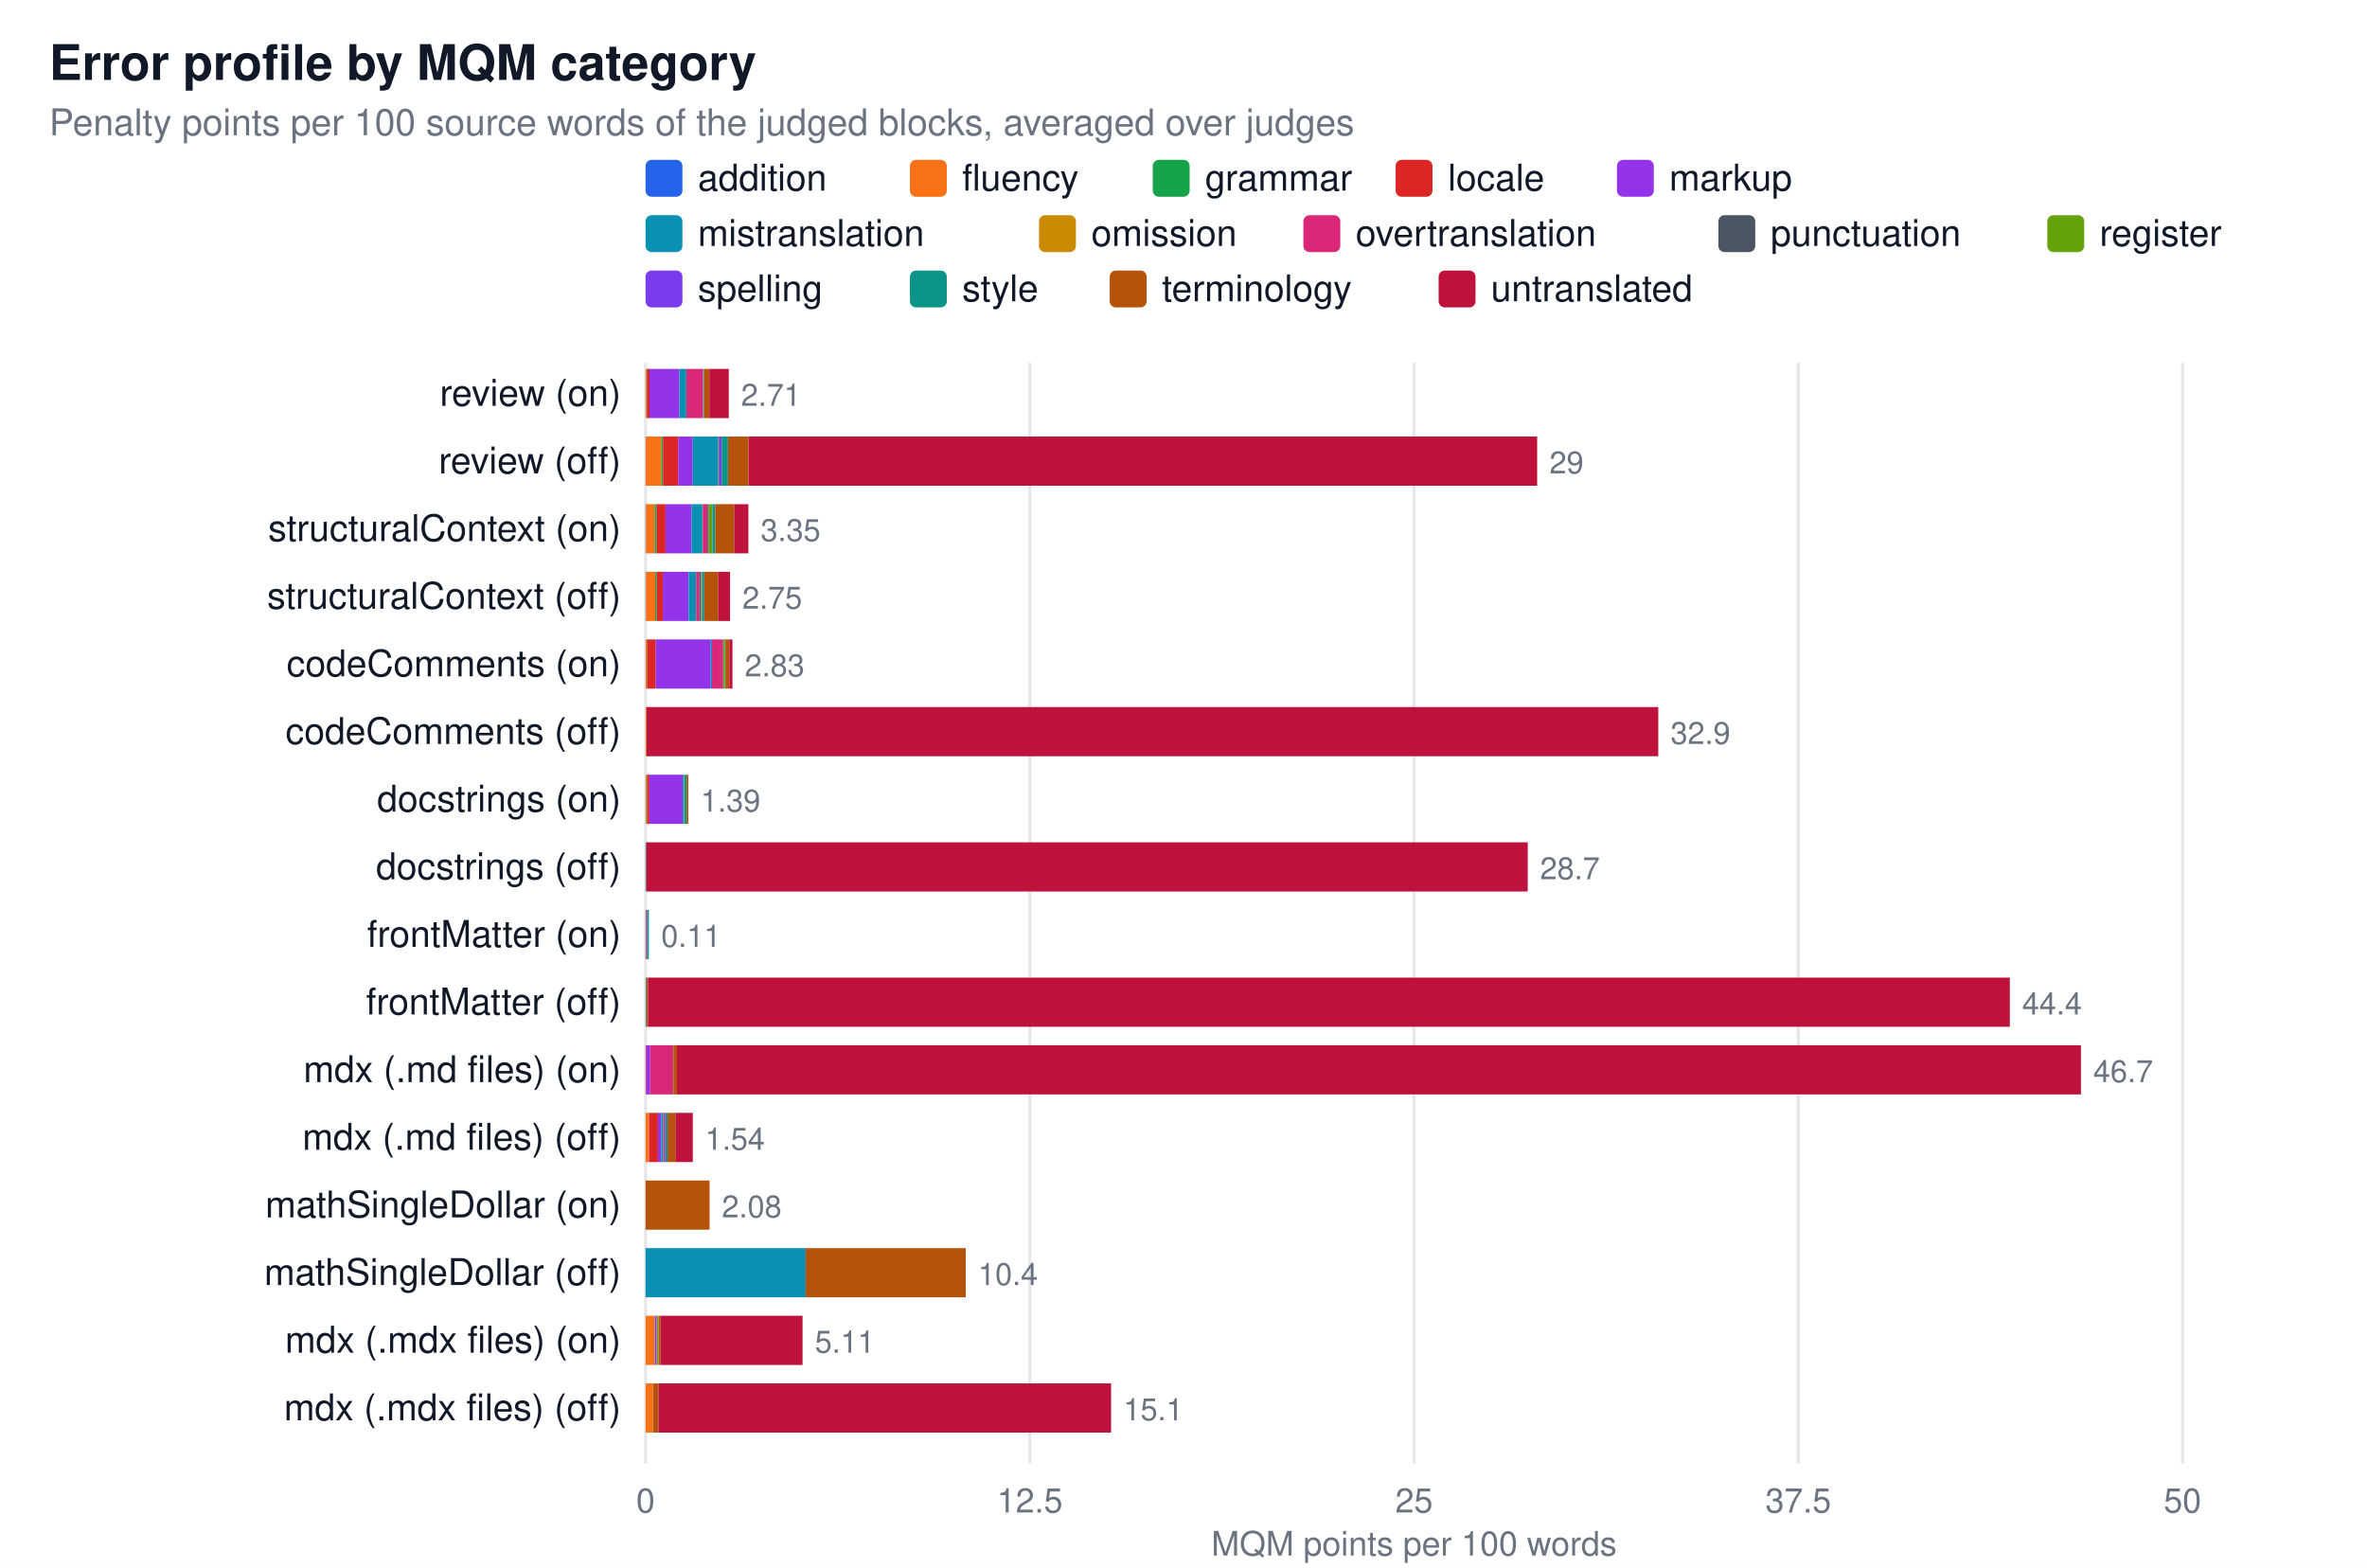
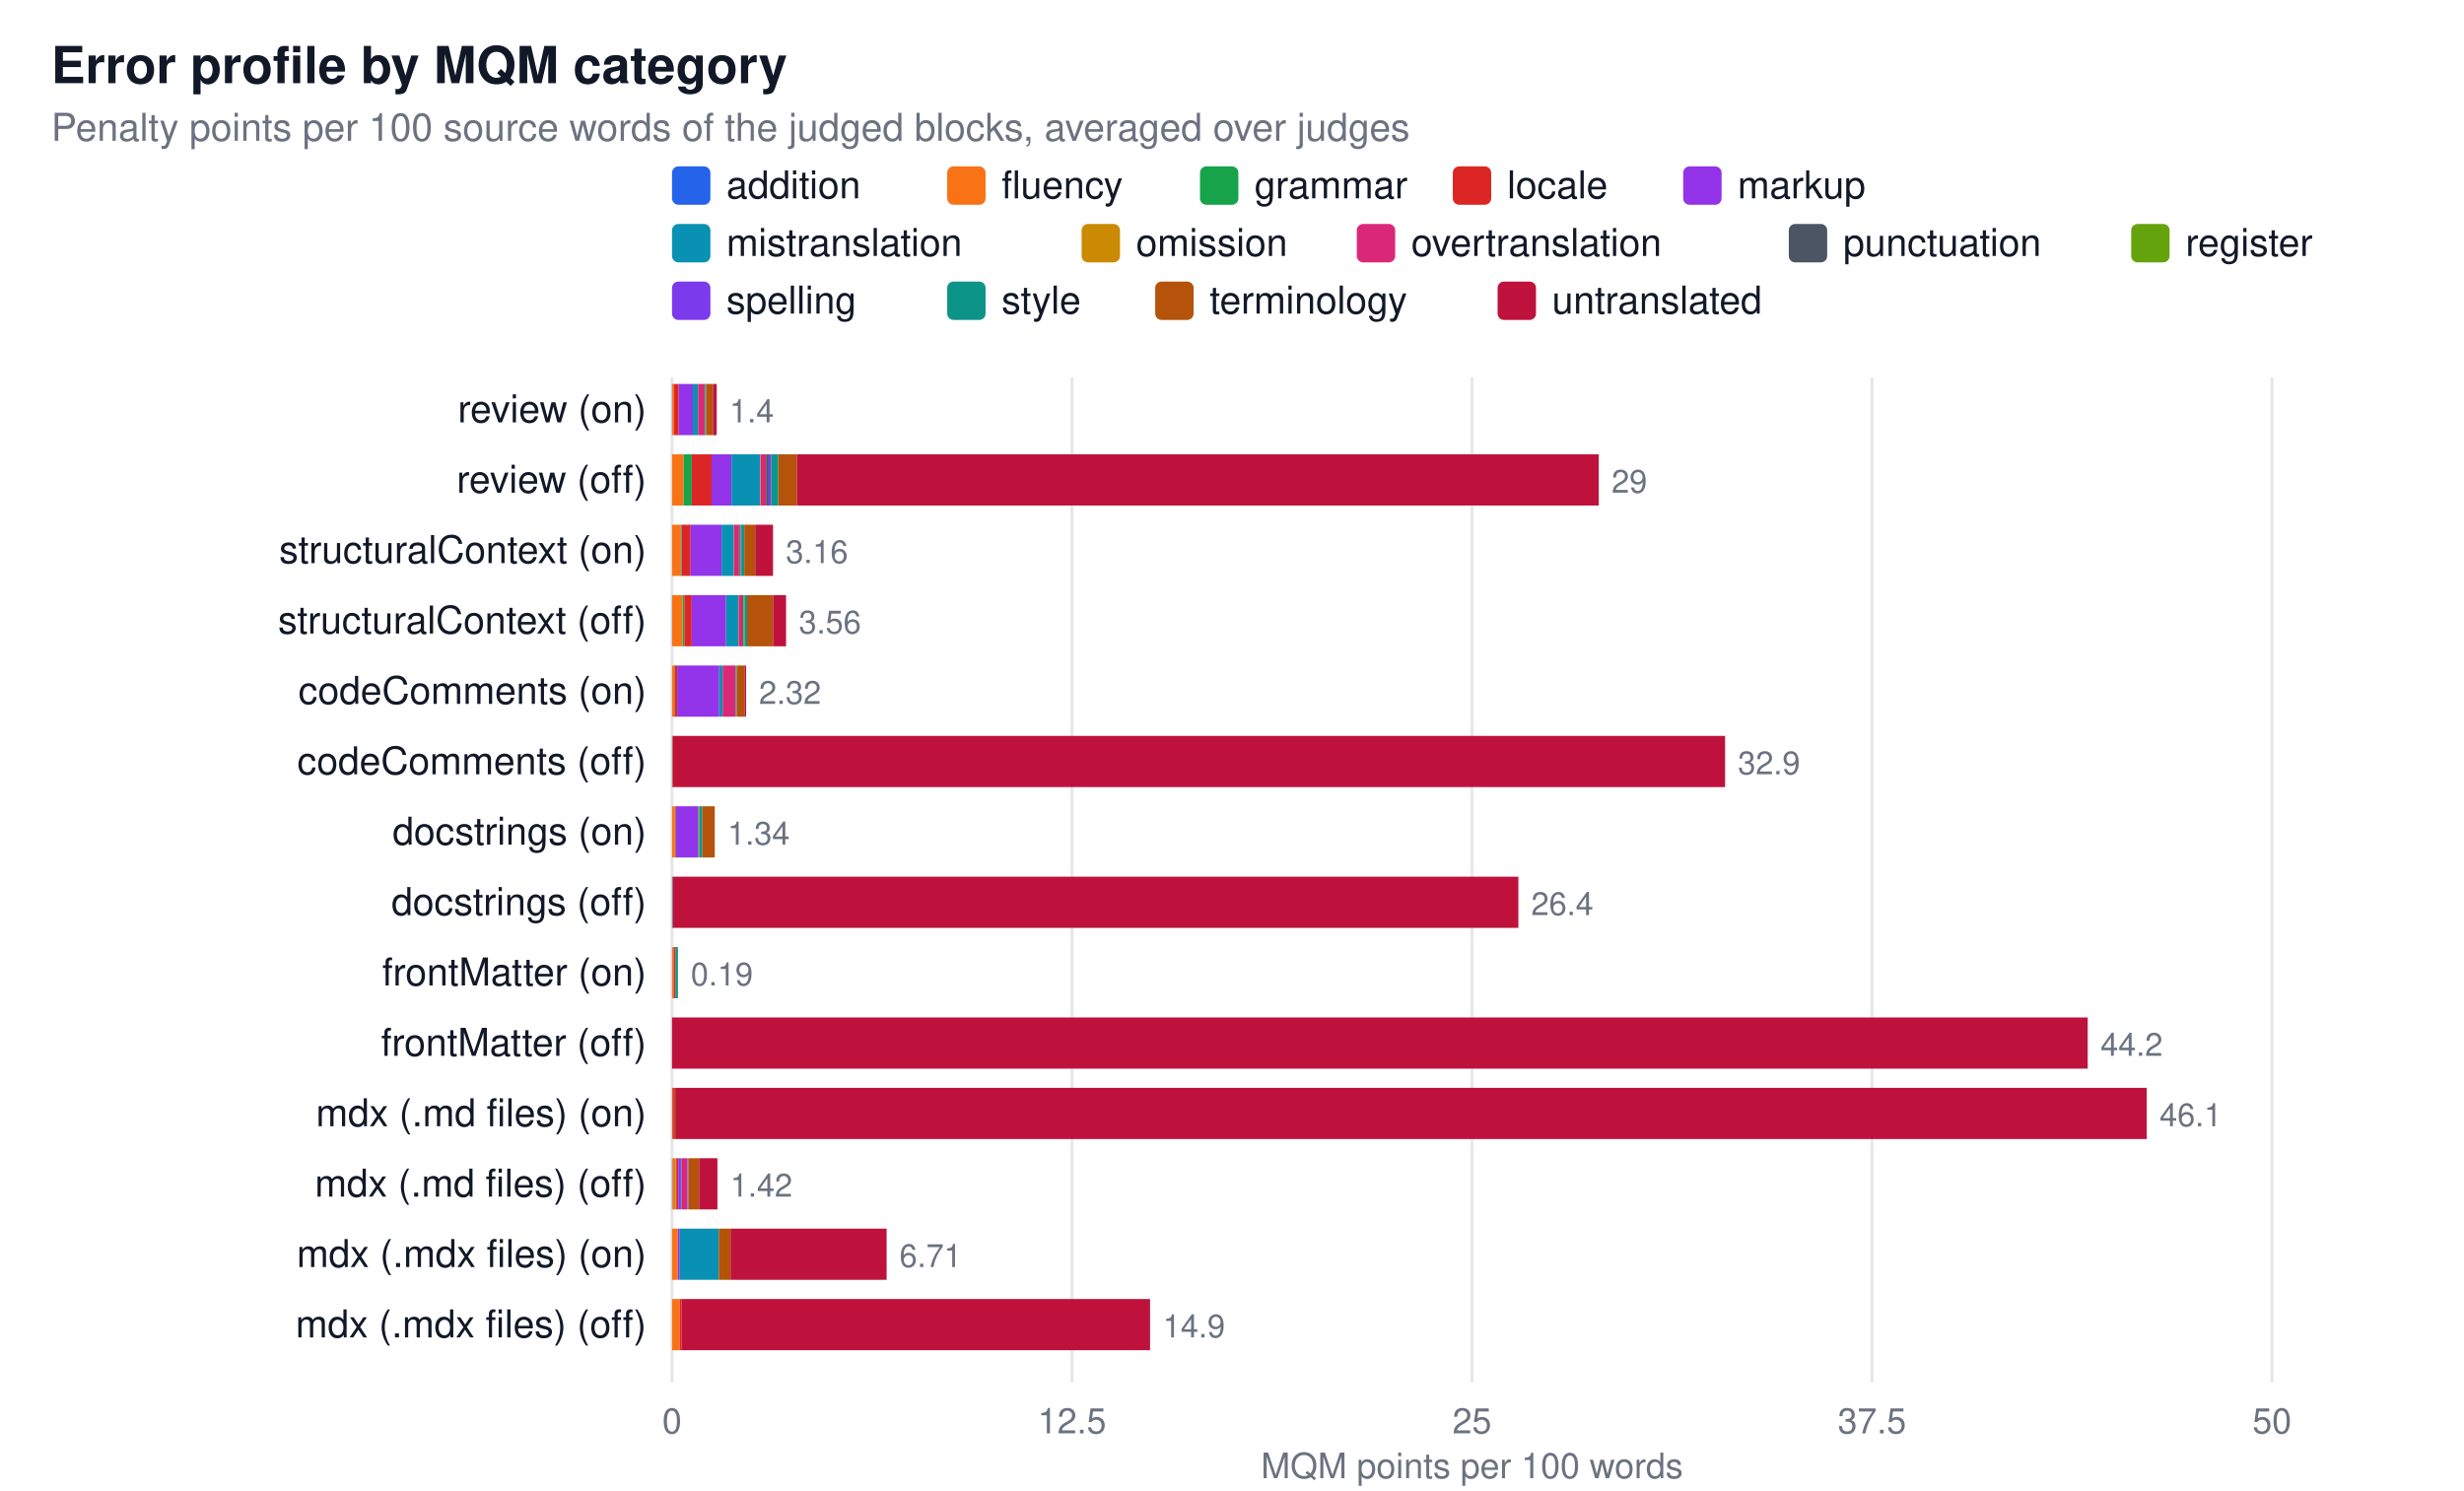
- <svg xmlns="http://www.w3.org/2000/svg" width="770" height="510" viewBox="0 0 770 510" font-family="Segoe UI, Helvetica, Arial, sans-serif">
+ <svg xmlns="http://www.w3.org/2000/svg" width="770" height="466" viewBox="0 0 770 466" font-family="Segoe UI, Helvetica, Arial, sans-serif">
  <rect width="100%" height="100%" fill="#ffffff" />
  <text x="16" y="26" font-size="16" font-weight="600" fill="#111827">Error profile by MQM category</text>
  <text x="16" y="44" font-size="12" fill="#6b7280">Penalty points per 100 source words of the judged blocks, averaged over judges</text>
  <rect x="210" y="52" width="12" height="12" rx="2" fill="#2563eb" />
  <text x="227" y="62" font-size="12" fill="#111827">addition</text>
  <rect x="296" y="52" width="12" height="12" rx="2" fill="#f97316" />
  <text x="313" y="62" font-size="12" fill="#111827">fluency</text>
  <rect x="375" y="52" width="12" height="12" rx="2" fill="#16a34a" />
  <text x="392" y="62" font-size="12" fill="#111827">grammar</text>
  <rect x="454" y="52" width="12" height="12" rx="2" fill="#dc2626" />
  <text x="471" y="62" font-size="12" fill="#111827">locale</text>
  <rect x="526" y="52" width="12" height="12" rx="2" fill="#9333ea" />
  <text x="543" y="62" font-size="12" fill="#111827">markup</text>
  <rect x="210" y="70" width="12" height="12" rx="2" fill="#0891b2" />
  <text x="227" y="80" font-size="12" fill="#111827">mistranslation</text>
  <rect x="338" y="70" width="12" height="12" rx="2" fill="#ca8a04" />
  <text x="355" y="80" font-size="12" fill="#111827">omission</text>
  <rect x="424" y="70" width="12" height="12" rx="2" fill="#db2777" />
  <text x="441" y="80" font-size="12" fill="#111827">overtranslation</text>
  <rect x="559" y="70" width="12" height="12" rx="2" fill="#4b5563" />
  <text x="576" y="80" font-size="12" fill="#111827">punctuation</text>
  <rect x="666" y="70" width="12" height="12" rx="2" fill="#65a30d" />
  <text x="683" y="80" font-size="12" fill="#111827">register</text>
  <rect x="210" y="88" width="12" height="12" rx="2" fill="#7c3aed" />
  <text x="227" y="98" font-size="12" fill="#111827">spelling</text>
  <rect x="296" y="88" width="12" height="12" rx="2" fill="#0d9488" />
  <text x="313" y="98" font-size="12" fill="#111827">style</text>
  <rect x="361" y="88" width="12" height="12" rx="2" fill="#b45309" />
  <text x="378" y="98" font-size="12" fill="#111827">terminology</text>
  <rect x="468" y="88" width="12" height="12" rx="2" fill="#be123c" />
  <text x="485" y="98" font-size="12" fill="#111827">untranslated</text>
-   <line x1="210" y1="118" x2="210" y2="476" stroke="#e5e7eb" />
-   <text x="210" y="492" font-size="11" text-anchor="middle" fill="#6b7280">0</text>
-   <line x1="335" y1="118" x2="335" y2="476" stroke="#e5e7eb" />
-   <text x="335" y="492" font-size="11" text-anchor="middle" fill="#6b7280">12.5</text>
-   <line x1="460" y1="118" x2="460" y2="476" stroke="#e5e7eb" />
-   <text x="460" y="492" font-size="11" text-anchor="middle" fill="#6b7280">25</text>
-   <line x1="585" y1="118" x2="585" y2="476" stroke="#e5e7eb" />
-   <text x="585" y="492" font-size="11" text-anchor="middle" fill="#6b7280">37.5</text>
-   <line x1="710" y1="118" x2="710" y2="476" stroke="#e5e7eb" />
-   <text x="710" y="492" font-size="11" text-anchor="middle" fill="#6b7280">50</text>
+   <line x1="210" y1="118" x2="210" y2="432" stroke="#e5e7eb" />
+   <text x="210" y="448" font-size="11" text-anchor="middle" fill="#6b7280">0</text>
+   <line x1="335" y1="118" x2="335" y2="432" stroke="#e5e7eb" />
+   <text x="335" y="448" font-size="11" text-anchor="middle" fill="#6b7280">12.5</text>
+   <line x1="460" y1="118" x2="460" y2="432" stroke="#e5e7eb" />
+   <text x="460" y="448" font-size="11" text-anchor="middle" fill="#6b7280">25</text>
+   <line x1="585" y1="118" x2="585" y2="432" stroke="#e5e7eb" />
+   <text x="585" y="448" font-size="11" text-anchor="middle" fill="#6b7280">37.5</text>
+   <line x1="710" y1="118" x2="710" y2="432" stroke="#e5e7eb" />
+   <text x="710" y="448" font-size="11" text-anchor="middle" fill="#6b7280">50</text>
  <text x="202" y="132" font-size="12" text-anchor="end" fill="#111827">review (on)</text>
-   <rect x="210" y="120" width="0.293" height="16" fill="#f97316" />
-   <rect x="210.293" y="120" width="0.146" height="16" fill="#16a34a" />
-   <rect x="210.439" y="120" width="0.849" height="16" fill="#dc2626" />
-   <rect x="211.288" y="120" width="9.719" height="16" fill="#9333ea" />
-   <rect x="221.007" y="120" width="2.254" height="16" fill="#0891b2" />
-   <rect x="223.261" y="120" width="5.416" height="16" fill="#db2777" />
-   <rect x="228.677" y="120" width="0.059" height="16" fill="#4b5563" />
-   <rect x="228.735" y="120" width="0.088" height="16" fill="#7c3aed" />
-   <rect x="228.823" y="120" width="0.205" height="16" fill="#0d9488" />
-   <rect x="229.028" y="120" width="1.727" height="16" fill="#b45309" />
-   <rect x="230.755" y="120" width="6.323" height="16" fill="#be123c" />
-   <text x="241.078" y="132" font-size="10" fill="#6b7280">2.71</text>
+   <rect x="210" y="120" width="0.067" height="16" fill="#2563eb" />
+   <rect x="210.067" y="120" width="0.568" height="16" fill="#f97316" />
+   <rect x="210.635" y="120" width="1.471" height="16" fill="#dc2626" />
+   <rect x="212.106" y="120" width="4.413" height="16" fill="#9333ea" />
+   <rect x="216.519" y="120" width="1.638" height="16" fill="#0891b2" />
+   <rect x="218.157" y="120" width="2.039" height="16" fill="#db2777" />
+   <rect x="220.197" y="120" width="0.1" height="16" fill="#4b5563" />
+   <rect x="220.297" y="120" width="0.033" height="16" fill="#7c3aed" />
+   <rect x="220.33" y="120" width="0.334" height="16" fill="#0d9488" />
+   <rect x="220.665" y="120" width="2.14" height="16" fill="#b45309" />
+   <rect x="222.804" y="120" width="1.17" height="16" fill="#be123c" />
+   <text x="227.974" y="132" font-size="10" fill="#6b7280">1.4</text>
  <text x="202" y="154" font-size="12" text-anchor="end" fill="#111827">review (off)</text>
-   <rect x="210" y="142" width="0.029" height="16" fill="#2563eb" />
-   <rect x="210.029" y="142" width="5.181" height="16" fill="#f97316" />
-   <rect x="215.211" y="142" width="0.468" height="16" fill="#16a34a" />
-   <rect x="215.679" y="142" width="4.947" height="16" fill="#dc2626" />
-   <rect x="220.626" y="142" width="4.742" height="16" fill="#9333ea" />
-   <rect x="225.369" y="142" width="8.255" height="16" fill="#0891b2" />
-   <rect x="233.624" y="142" width="0.029" height="16" fill="#ca8a04" />
-   <rect x="233.653" y="142" width="0.351" height="16" fill="#4b5563" />
-   <rect x="234.005" y="142" width="0.761" height="16" fill="#7c3aed" />
-   <rect x="234.766" y="142" width="2.049" height="16" fill="#0d9488" />
-   <rect x="236.815" y="142" width="6.674" height="16" fill="#b45309" />
-   <rect x="243.489" y="142" width="256.557" height="16" fill="#be123c" />
-   <text x="504.047" y="154" font-size="10" fill="#6b7280">29</text>
+   <rect x="210" y="142" width="3.644" height="16" fill="#f97316" />
+   <rect x="213.644" y="142" width="2.541" height="16" fill="#16a34a" />
+   <rect x="216.185" y="142" width="6.185" height="16" fill="#dc2626" />
+   <rect x="222.37" y="142" width="6.218" height="16" fill="#9333ea" />
+   <rect x="228.588" y="142" width="8.926" height="16" fill="#0891b2" />
+   <rect x="237.514" y="142" width="0.167" height="16" fill="#ca8a04" />
+   <rect x="237.681" y="142" width="1.705" height="16" fill="#db2777" />
+   <rect x="239.386" y="142" width="0.836" height="16" fill="#4b5563" />
+   <rect x="240.222" y="142" width="0.735" height="16" fill="#7c3aed" />
+   <rect x="240.957" y="142" width="2.273" height="16" fill="#0d9488" />
+   <rect x="243.231" y="142" width="5.784" height="16" fill="#b45309" />
+   <rect x="249.014" y="142" width="250.602" height="16" fill="#be123c" />
+   <text x="503.616" y="154" font-size="10" fill="#6b7280">29</text>
  <text x="202" y="176" font-size="12" text-anchor="end" fill="#111827">structuralContext (on)</text>
-   <rect x="210" y="164" width="0.128" height="16" fill="#2563eb" />
-   <rect x="210.128" y="164" width="2.828" height="16" fill="#f97316" />
-   <rect x="212.956" y="164" width="0.597" height="16" fill="#16a34a" />
-   <rect x="213.553" y="164" width="2.956" height="16" fill="#dc2626" />
-   <rect x="216.509" y="164" width="8.457" height="16" fill="#9333ea" />
-   <rect x="224.966" y="164" width="3.525" height="16" fill="#0891b2" />
-   <rect x="228.491" y="164" width="0.114" height="16" fill="#ca8a04" />
-   <rect x="228.604" y="164" width="1.521" height="16" fill="#db2777" />
-   <rect x="230.125" y="164" width="0.455" height="16" fill="#4b5563" />
-   <rect x="230.58" y="164" width="1.109" height="16" fill="#65a30d" />
-   <rect x="231.688" y="164" width="0.057" height="16" fill="#7c3aed" />
-   <rect x="231.745" y="164" width="0.924" height="16" fill="#0d9488" />
-   <rect x="232.669" y="164" width="6.154" height="16" fill="#b45309" />
-   <rect x="238.823" y="164" width="4.633" height="16" fill="#be123c" />
-   <text x="247.457" y="176" font-size="10" fill="#6b7280">3.35</text>
+   <rect x="210" y="164" width="0.015" height="16" fill="#2563eb" />
+   <rect x="210.015" y="164" width="2.648" height="16" fill="#f97316" />
+   <rect x="212.663" y="164" width="0.278" height="16" fill="#16a34a" />
+   <rect x="212.941" y="164" width="2.897" height="16" fill="#dc2626" />
+   <rect x="215.838" y="164" width="9.657" height="16" fill="#9333ea" />
+   <rect x="225.495" y="164" width="3.804" height="16" fill="#0891b2" />
+   <rect x="229.299" y="164" width="0.044" height="16" fill="#ca8a04" />
+   <rect x="229.343" y="164" width="1.61" height="16" fill="#db2777" />
+   <rect x="230.953" y="164" width="0.307" height="16" fill="#4b5563" />
+   <rect x="231.26" y="164" width="0.219" height="16" fill="#65a30d" />
+   <rect x="231.48" y="164" width="0.161" height="16" fill="#7c3aed" />
+   <rect x="231.641" y="164" width="0.951" height="16" fill="#0d9488" />
+   <rect x="232.592" y="164" width="3.409" height="16" fill="#b45309" />
+   <rect x="236.001" y="164" width="5.575" height="16" fill="#be123c" />
+   <text x="245.576" y="176" font-size="10" fill="#6b7280">3.16</text>
  <text x="202" y="198" font-size="12" text-anchor="end" fill="#111827">structuralContext (off)</text>
-   <rect x="210" y="186" width="0.114" height="16" fill="#2563eb" />
-   <rect x="210.114" y="186" width="3.027" height="16" fill="#f97316" />
-   <rect x="213.141" y="186" width="0.483" height="16" fill="#16a34a" />
-   <rect x="213.624" y="186" width="1.99" height="16" fill="#dc2626" />
-   <rect x="215.614" y="186" width="8.4" height="16" fill="#9333ea" />
-   <rect x="224.014" y="186" width="2.43" height="16" fill="#0891b2" />
-   <rect x="226.444" y="186" width="0.014" height="16" fill="#ca8a04" />
-   <rect x="226.458" y="186" width="1.066" height="16" fill="#db2777" />
-   <rect x="227.524" y="186" width="0.512" height="16" fill="#4b5563" />
-   <rect x="228.036" y="186" width="0.227" height="16" fill="#65a30d" />
-   <rect x="228.263" y="186" width="0.171" height="16" fill="#7c3aed" />
-   <rect x="228.434" y="186" width="0.668" height="16" fill="#0d9488" />
-   <rect x="229.102" y="186" width="4.477" height="16" fill="#b45309" />
-   <rect x="233.579" y="186" width="3.908" height="16" fill="#be123c" />
-   <text x="241.487" y="198" font-size="10" fill="#6b7280">2.75</text>
+   <rect x="210" y="186" width="0.044" height="16" fill="#2563eb" />
+   <rect x="210.044" y="186" width="3.292" height="16" fill="#f97316" />
+   <rect x="213.336" y="186" width="0.527" height="16" fill="#16a34a" />
+   <rect x="213.863" y="186" width="2.312" height="16" fill="#dc2626" />
+   <rect x="216.175" y="186" width="10.725" height="16" fill="#9333ea" />
+   <rect x="226.9" y="186" width="3.819" height="16" fill="#0891b2" />
+   <rect x="230.719" y="186" width="0.102" height="16" fill="#ca8a04" />
+   <rect x="230.821" y="186" width="1.127" height="16" fill="#db2777" />
+   <rect x="231.948" y="186" width="0.366" height="16" fill="#4b5563" />
+   <rect x="232.314" y="186" width="0.263" height="16" fill="#65a30d" />
+   <rect x="232.577" y="186" width="0.073" height="16" fill="#7c3aed" />
+   <rect x="232.65" y="186" width="0.819" height="16" fill="#0d9488" />
+   <rect x="233.47" y="186" width="8.106" height="16" fill="#b45309" />
+   <rect x="241.576" y="186" width="4.068" height="16" fill="#be123c" />
+   <text x="249.643" y="198" font-size="10" fill="#6b7280">3.56</text>
  <text x="202" y="220" font-size="12" text-anchor="end" fill="#111827">codeComments (on)</text>
-   <rect x="210" y="208" width="0.358" height="16" fill="#f97316" />
-   <rect x="210.358" y="208" width="0.153" height="16" fill="#16a34a" />
-   <rect x="210.511" y="208" width="2.812" height="16" fill="#dc2626" />
-   <rect x="213.323" y="208" width="17.894" height="16" fill="#9333ea" />
-   <rect x="231.217" y="208" width="0.409" height="16" fill="#0891b2" />
-   <rect x="231.626" y="208" width="3.579" height="16" fill="#db2777" />
-   <rect x="235.204" y="208" width="0.102" height="16" fill="#4b5563" />
-   <rect x="235.307" y="208" width="0.46" height="16" fill="#65a30d" />
-   <rect x="235.767" y="208" width="0.204" height="16" fill="#0d9488" />
-   <rect x="235.971" y="208" width="1.278" height="16" fill="#b45309" />
-   <rect x="237.249" y="208" width="1.022" height="16" fill="#be123c" />
-   <text x="242.272" y="220" font-size="10" fill="#6b7280">2.83</text>
+   <rect x="210" y="208" width="0.662" height="16" fill="#f97316" />
+   <rect x="210.662" y="208" width="0.153" height="16" fill="#16a34a" />
+   <rect x="210.814" y="208" width="0.814" height="16" fill="#dc2626" />
+   <rect x="211.629" y="208" width="13.131" height="16" fill="#9333ea" />
+   <rect x="224.76" y="208" width="1.069" height="16" fill="#0891b2" />
+   <rect x="225.829" y="208" width="4.072" height="16" fill="#db2777" />
+   <rect x="229.9" y="208" width="0.305" height="16" fill="#0d9488" />
+   <rect x="230.206" y="208" width="2.443" height="16" fill="#b45309" />
+   <rect x="232.649" y="208" width="0.509" height="16" fill="#be123c" />
+   <text x="237.158" y="220" font-size="10" fill="#6b7280">2.32</text>
  <text x="202" y="242" font-size="12" text-anchor="end" fill="#111827">codeComments (off)</text>
-   <rect x="210" y="230" width="0.256" height="16" fill="#f97316" />
-   <rect x="210.256" y="230" width="0.102" height="16" fill="#b45309" />
-   <rect x="210.358" y="230" width="329.09" height="16" fill="#be123c" />
-   <text x="543.448" y="242" font-size="10" fill="#6b7280">32.9</text>
+   <rect x="210" y="230" width="0.102" height="16" fill="#0d9488" />
+   <rect x="210.102" y="230" width="0.204" height="16" fill="#b45309" />
+   <rect x="210.305" y="230" width="328.787" height="16" fill="#be123c" />
+   <text x="543.092" y="242" font-size="10" fill="#6b7280">32.9</text>
  <text x="202" y="264" font-size="12" text-anchor="end" fill="#111827">docstrings (on)</text>
-   <rect x="210" y="252" width="0.342" height="16" fill="#f97316" />
-   <rect x="210.342" y="252" width="0.228" height="16" fill="#16a34a" />
-   <rect x="210.571" y="252" width="0.685" height="16" fill="#dc2626" />
-   <rect x="211.256" y="252" width="10.845" height="16" fill="#9333ea" />
-   <rect x="222.1" y="252" width="0.342" height="16" fill="#0891b2" />
-   <rect x="222.443" y="252" width="0.114" height="16" fill="#65a30d" />
-   <rect x="222.557" y="252" width="0.799" height="16" fill="#0d9488" />
-   <rect x="223.356" y="252" width="0.571" height="16" fill="#b45309" />
-   <text x="227.927" y="264" font-size="10" fill="#6b7280">1.39</text>
+   <rect x="210" y="252" width="0.913" height="16" fill="#f97316" />
+   <rect x="210.913" y="252" width="0.114" height="16" fill="#16a34a" />
+   <rect x="211.027" y="252" width="0.228" height="16" fill="#dc2626" />
+   <rect x="211.256" y="252" width="6.963" height="16" fill="#9333ea" />
+   <rect x="218.219" y="252" width="0.114" height="16" fill="#4b5563" />
+   <rect x="218.333" y="252" width="0.228" height="16" fill="#65a30d" />
+   <rect x="218.562" y="252" width="0.913" height="16" fill="#0d9488" />
+   <rect x="219.475" y="252" width="3.881" height="16" fill="#b45309" />
+   <text x="227.356" y="264" font-size="10" fill="#6b7280">1.34</text>
  <text x="202" y="286" font-size="12" text-anchor="end" fill="#111827">docstrings (off)</text>
  <rect x="210" y="274" width="0.228" height="16" fill="#0d9488" />
-   <rect x="210.228" y="274" width="286.758" height="16" fill="#be123c" />
-   <text x="500.986" y="286" font-size="10" fill="#6b7280">28.7</text>
+   <rect x="210.228" y="274" width="264.269" height="16" fill="#be123c" />
+   <text x="478.498" y="286" font-size="10" fill="#6b7280">26.4</text>
  <text x="202" y="308" font-size="12" text-anchor="end" fill="#111827">frontMatter (on)</text>
-   <rect x="210" y="296" width="0.269" height="16" fill="#dc2626" />
-   <rect x="210.269" y="296" width="0.269" height="16" fill="#7c3aed" />
-   <rect x="210.538" y="296" width="0.538" height="16" fill="#0d9488" />
-   <text x="215.075" y="308" font-size="10" fill="#6b7280">0.11</text>
+   <rect x="210" y="296" width="0.531" height="16" fill="#f97316" />
+   <rect x="210.531" y="296" width="0.531" height="16" fill="#dc2626" />
+   <rect x="211.062" y="296" width="0.796" height="16" fill="#0d9488" />
+   <text x="215.858" y="308" font-size="10" fill="#6b7280">0.19</text>
  <text x="202" y="330" font-size="12" text-anchor="end" fill="#111827">frontMatter (off)</text>
-   <rect x="210" y="318" width="0.269" height="16" fill="#0d9488" />
-   <rect x="210.269" y="318" width="0.538" height="16" fill="#b45309" />
-   <rect x="210.806" y="318" width="443.011" height="16" fill="#be123c" />
-   <text x="657.817" y="330" font-size="10" fill="#6b7280">44.4</text>
+   <rect x="210" y="318" width="442.41" height="16" fill="#be123c" />
+   <text x="656.41" y="330" font-size="10" fill="#6b7280">44.2</text>
  <text x="202" y="352" font-size="12" text-anchor="end" fill="#111827">mdx (.md files) (on)</text>
-   <rect x="210" y="340" width="0.249" height="16" fill="#dc2626" />
-   <rect x="210.249" y="340" width="1.245" height="16" fill="#9333ea" />
-   <rect x="211.494" y="340" width="7.47" height="16" fill="#db2777" />
-   <rect x="218.964" y="340" width="0.125" height="16" fill="#4b5563" />
-   <rect x="219.089" y="340" width="1.121" height="16" fill="#b45309" />
-   <rect x="220.209" y="340" width="456.736" height="16" fill="#be123c" />
-   <text x="680.945" y="352" font-size="10" fill="#6b7280">46.7</text>
+   <rect x="210" y="340" width="0.127" height="16" fill="#f97316" />
+   <rect x="210.127" y="340" width="0.509" height="16" fill="#dc2626" />
+   <rect x="210.636" y="340" width="0.382" height="16" fill="#b45309" />
+   <rect x="211.018" y="340" width="459.84" height="16" fill="#be123c" />
+   <text x="674.858" y="352" font-size="10" fill="#6b7280">46.1</text>
  <text x="202" y="374" font-size="12" text-anchor="end" fill="#111827">mdx (.md files) (off)</text>
-   <rect x="210" y="362" width="1.121" height="16" fill="#f97316" />
-   <rect x="211.121" y="362" width="2.926" height="16" fill="#dc2626" />
-   <rect x="214.046" y="362" width="1.058" height="16" fill="#9333ea" />
-   <rect x="215.105" y="362" width="0.685" height="16" fill="#0891b2" />
-   <rect x="215.789" y="362" width="0.374" height="16" fill="#db2777" />
-   <rect x="216.163" y="362" width="0.125" height="16" fill="#4b5563" />
-   <rect x="216.287" y="362" width="0.249" height="16" fill="#7c3aed" />
-   <rect x="216.536" y="362" width="0.623" height="16" fill="#0d9488" />
-   <rect x="217.159" y="362" width="2.552" height="16" fill="#b45309" />
-   <rect x="219.711" y="362" width="5.665" height="16" fill="#be123c" />
-   <text x="229.376" y="374" font-size="10" fill="#6b7280">1.54</text>
-   <text x="202" y="396" font-size="12" text-anchor="end" fill="#111827">mathSingleDollar (on)</text>
-   <rect x="210" y="384" width="20.833" height="16" fill="#b45309" />
-   <text x="234.833" y="396" font-size="10" fill="#6b7280">2.08</text>
-   <text x="202" y="418" font-size="12" text-anchor="end" fill="#111827">mathSingleDollar (off)</text>
-   <rect x="210" y="406" width="52.083" height="16" fill="#0891b2" />
-   <rect x="262.083" y="406" width="52.083" height="16" fill="#b45309" />
-   <text x="318.167" y="418" font-size="10" fill="#6b7280">10.4</text>
-   <text x="202" y="440" font-size="12" text-anchor="end" fill="#111827">mdx (.mdx files) (on)</text>
-   <rect x="210" y="428" width="3.005" height="16" fill="#f97316" />
-   <rect x="213.005" y="428" width="0.601" height="16" fill="#9333ea" />
-   <rect x="213.606" y="428" width="0.601" height="16" fill="#65a30d" />
-   <rect x="214.207" y="428" width="0.601" height="16" fill="#b45309" />
-   <rect x="214.808" y="428" width="46.274" height="16" fill="#be123c" />
-   <text x="265.082" y="440" font-size="10" fill="#6b7280">5.11</text>
-   <text x="202" y="462" font-size="12" text-anchor="end" fill="#111827">mdx (.mdx files) (off)</text>
-   <rect x="210" y="450" width="2.404" height="16" fill="#f97316" />
-   <rect x="212.404" y="450" width="1.803" height="16" fill="#b45309" />
-   <rect x="214.207" y="450" width="147.236" height="16" fill="#be123c" />
-   <text x="365.442" y="462" font-size="10" fill="#6b7280">15.1</text>
-   <text x="460" y="506" font-size="11" text-anchor="middle" fill="#6b7280">MQM points per 100 words</text>
+   <rect x="210" y="362" width="0.127" height="16" fill="#2563eb" />
+   <rect x="210.127" y="362" width="1.018" height="16" fill="#f97316" />
+   <rect x="211.146" y="362" width="0.191" height="16" fill="#16a34a" />
+   <rect x="211.337" y="362" width="0.636" height="16" fill="#dc2626" />
+   <rect x="211.973" y="362" width="0.827" height="16" fill="#9333ea" />
+   <rect x="212.8" y="362" width="0.255" height="16" fill="#0891b2" />
+   <rect x="213.055" y="362" width="1.718" height="16" fill="#db2777" />
+   <rect x="214.773" y="362" width="0.064" height="16" fill="#65a30d" />
+   <rect x="214.837" y="362" width="0.318" height="16" fill="#7c3aed" />
+   <rect x="215.155" y="362" width="3.31" height="16" fill="#b45309" />
+   <rect x="218.465" y="362" width="5.728" height="16" fill="#be123c" />
+   <text x="228.193" y="374" font-size="10" fill="#6b7280">1.42</text>
+   <text x="202" y="396" font-size="12" text-anchor="end" fill="#111827">mdx (.mdx files) (on)</text>
+   <rect x="210" y="384" width="1.829" height="16" fill="#f97316" />
+   <rect x="211.829" y="384" width="0.61" height="16" fill="#9333ea" />
+   <rect x="212.439" y="384" width="12.195" height="16" fill="#0891b2" />
+   <rect x="224.634" y="384" width="3.659" height="16" fill="#b45309" />
+   <rect x="228.293" y="384" width="48.78" height="16" fill="#be123c" />
+   <text x="281.073" y="396" font-size="10" fill="#6b7280">6.71</text>
+   <text x="202" y="418" font-size="12" text-anchor="end" fill="#111827">mdx (.mdx files) (off)</text>
+   <rect x="210" y="406" width="2.439" height="16" fill="#f97316" />
+   <rect x="212.439" y="406" width="0.61" height="16" fill="#dc2626" />
+   <rect x="213.049" y="406" width="146.341" height="16" fill="#be123c" />
+   <text x="363.39" y="418" font-size="10" fill="#6b7280">14.9</text>
+   <text x="460" y="462" font-size="11" text-anchor="middle" fill="#6b7280">MQM points per 100 words</text>
</svg>
